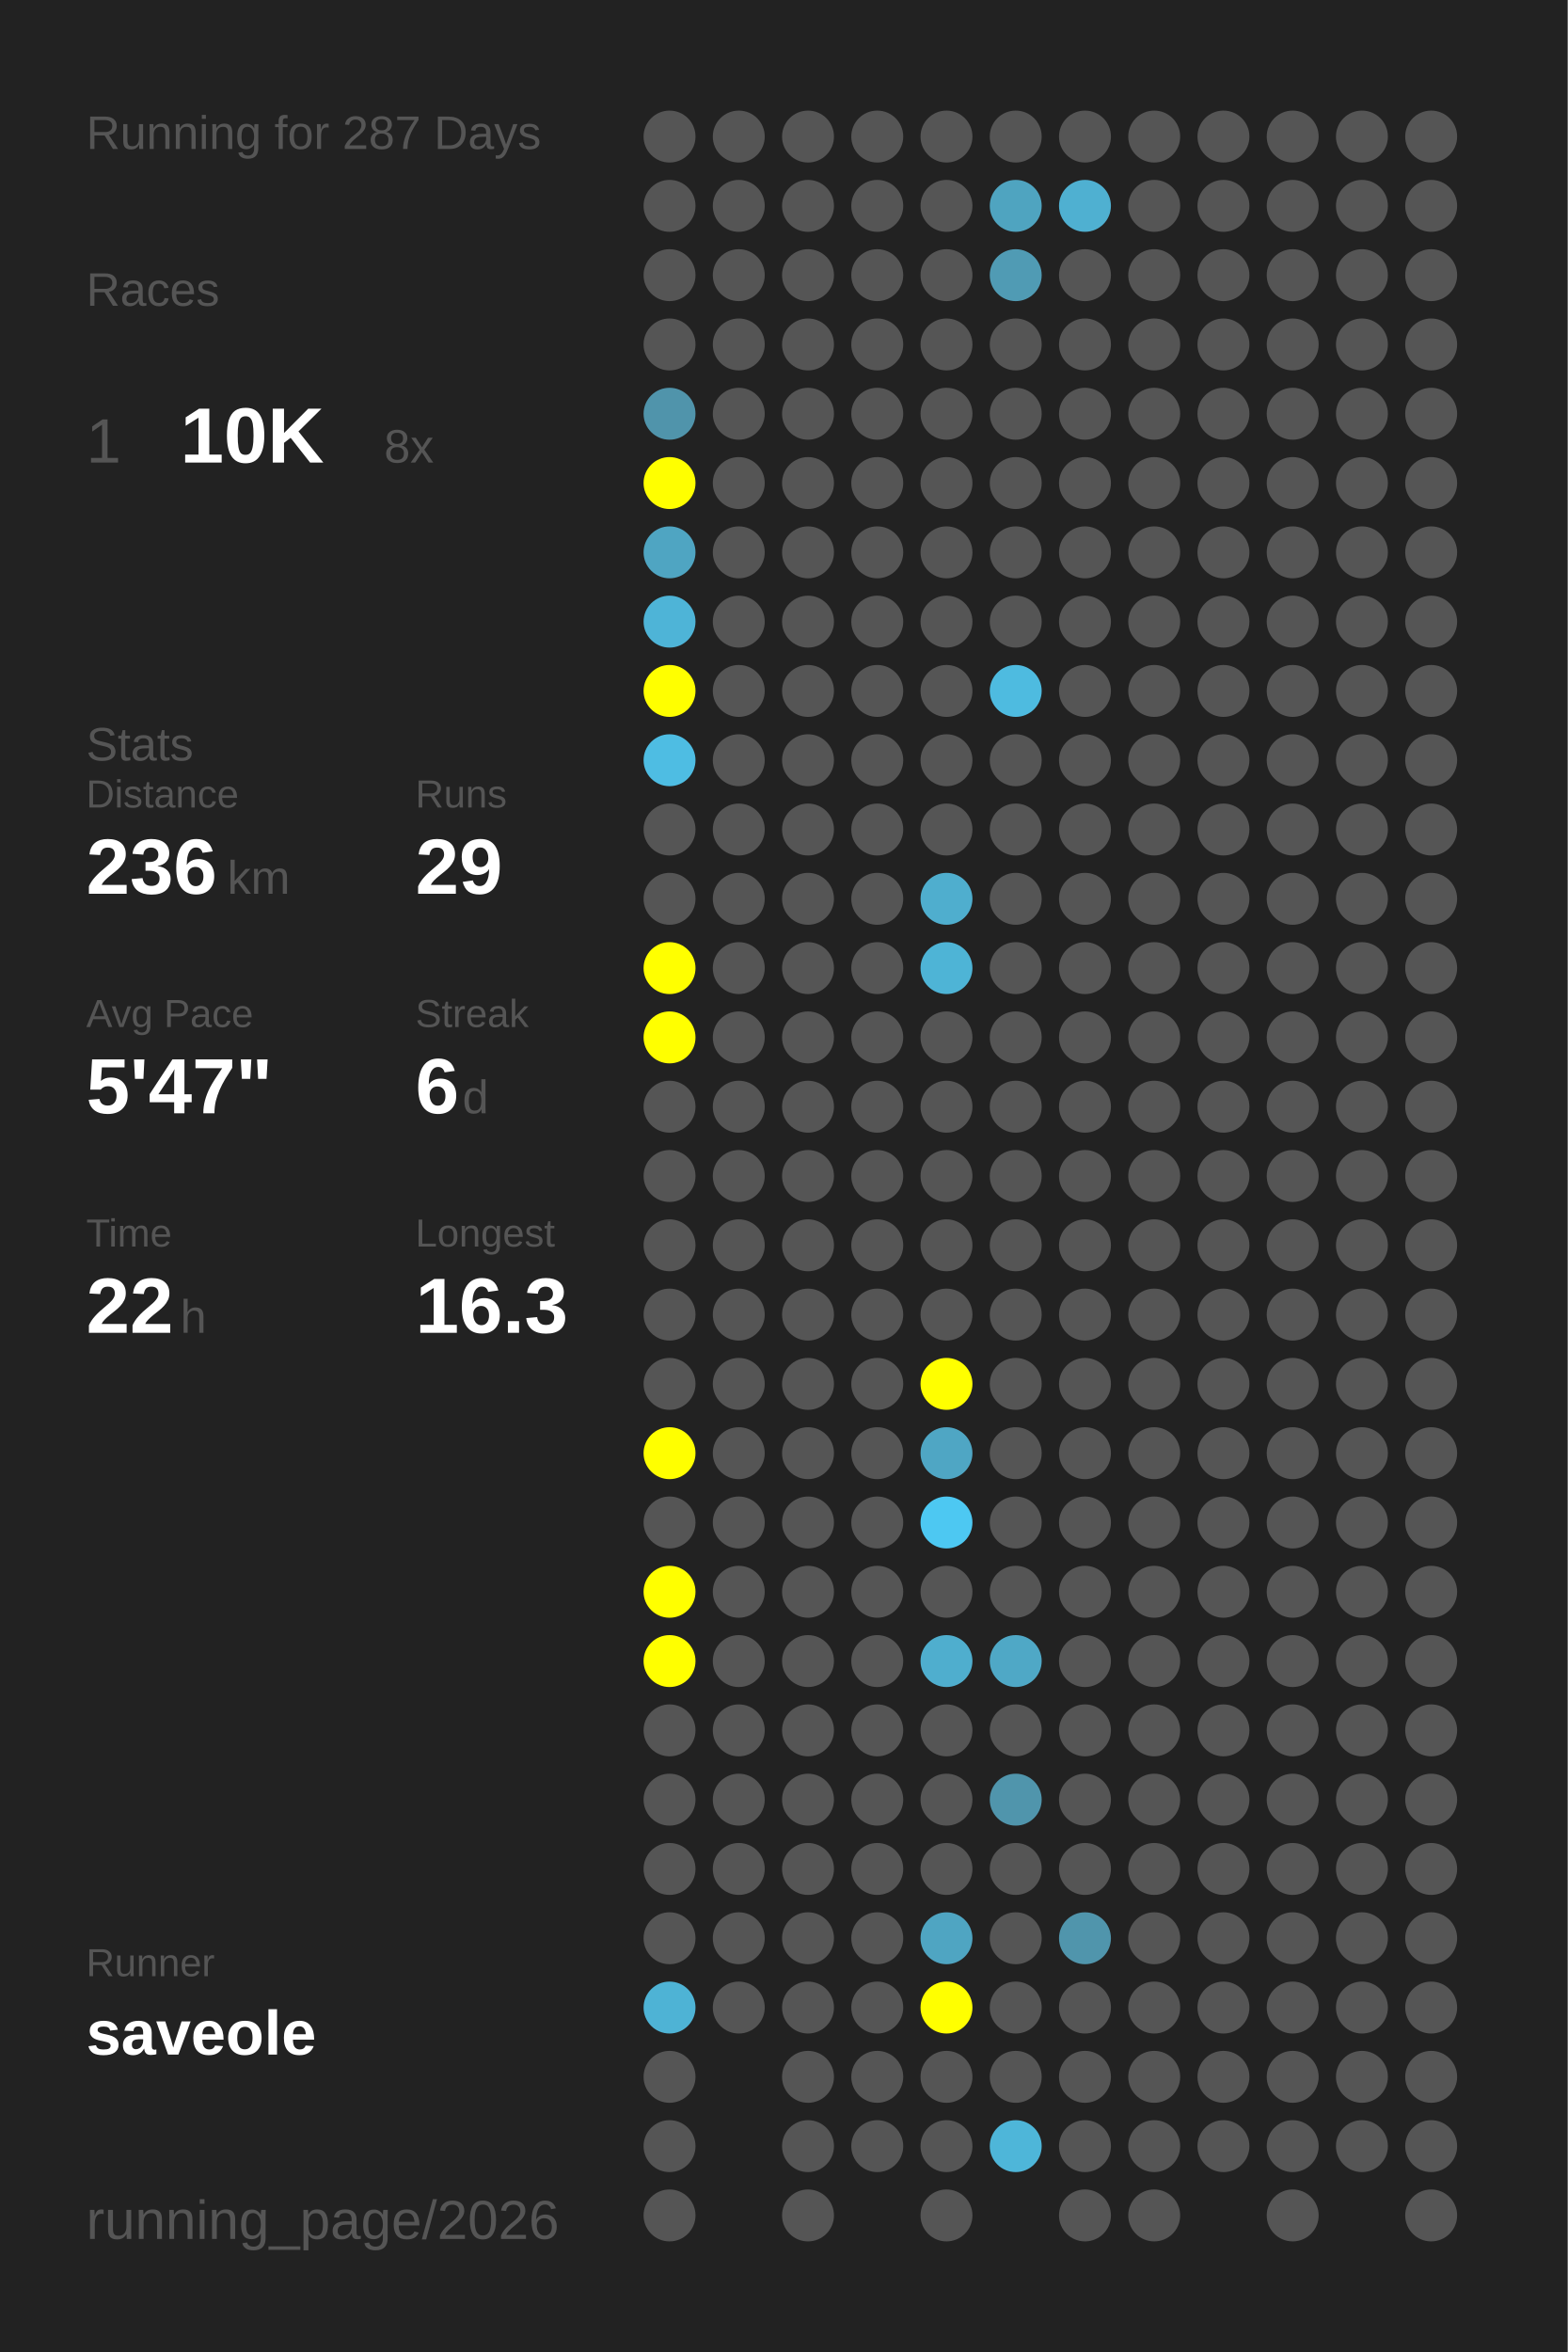
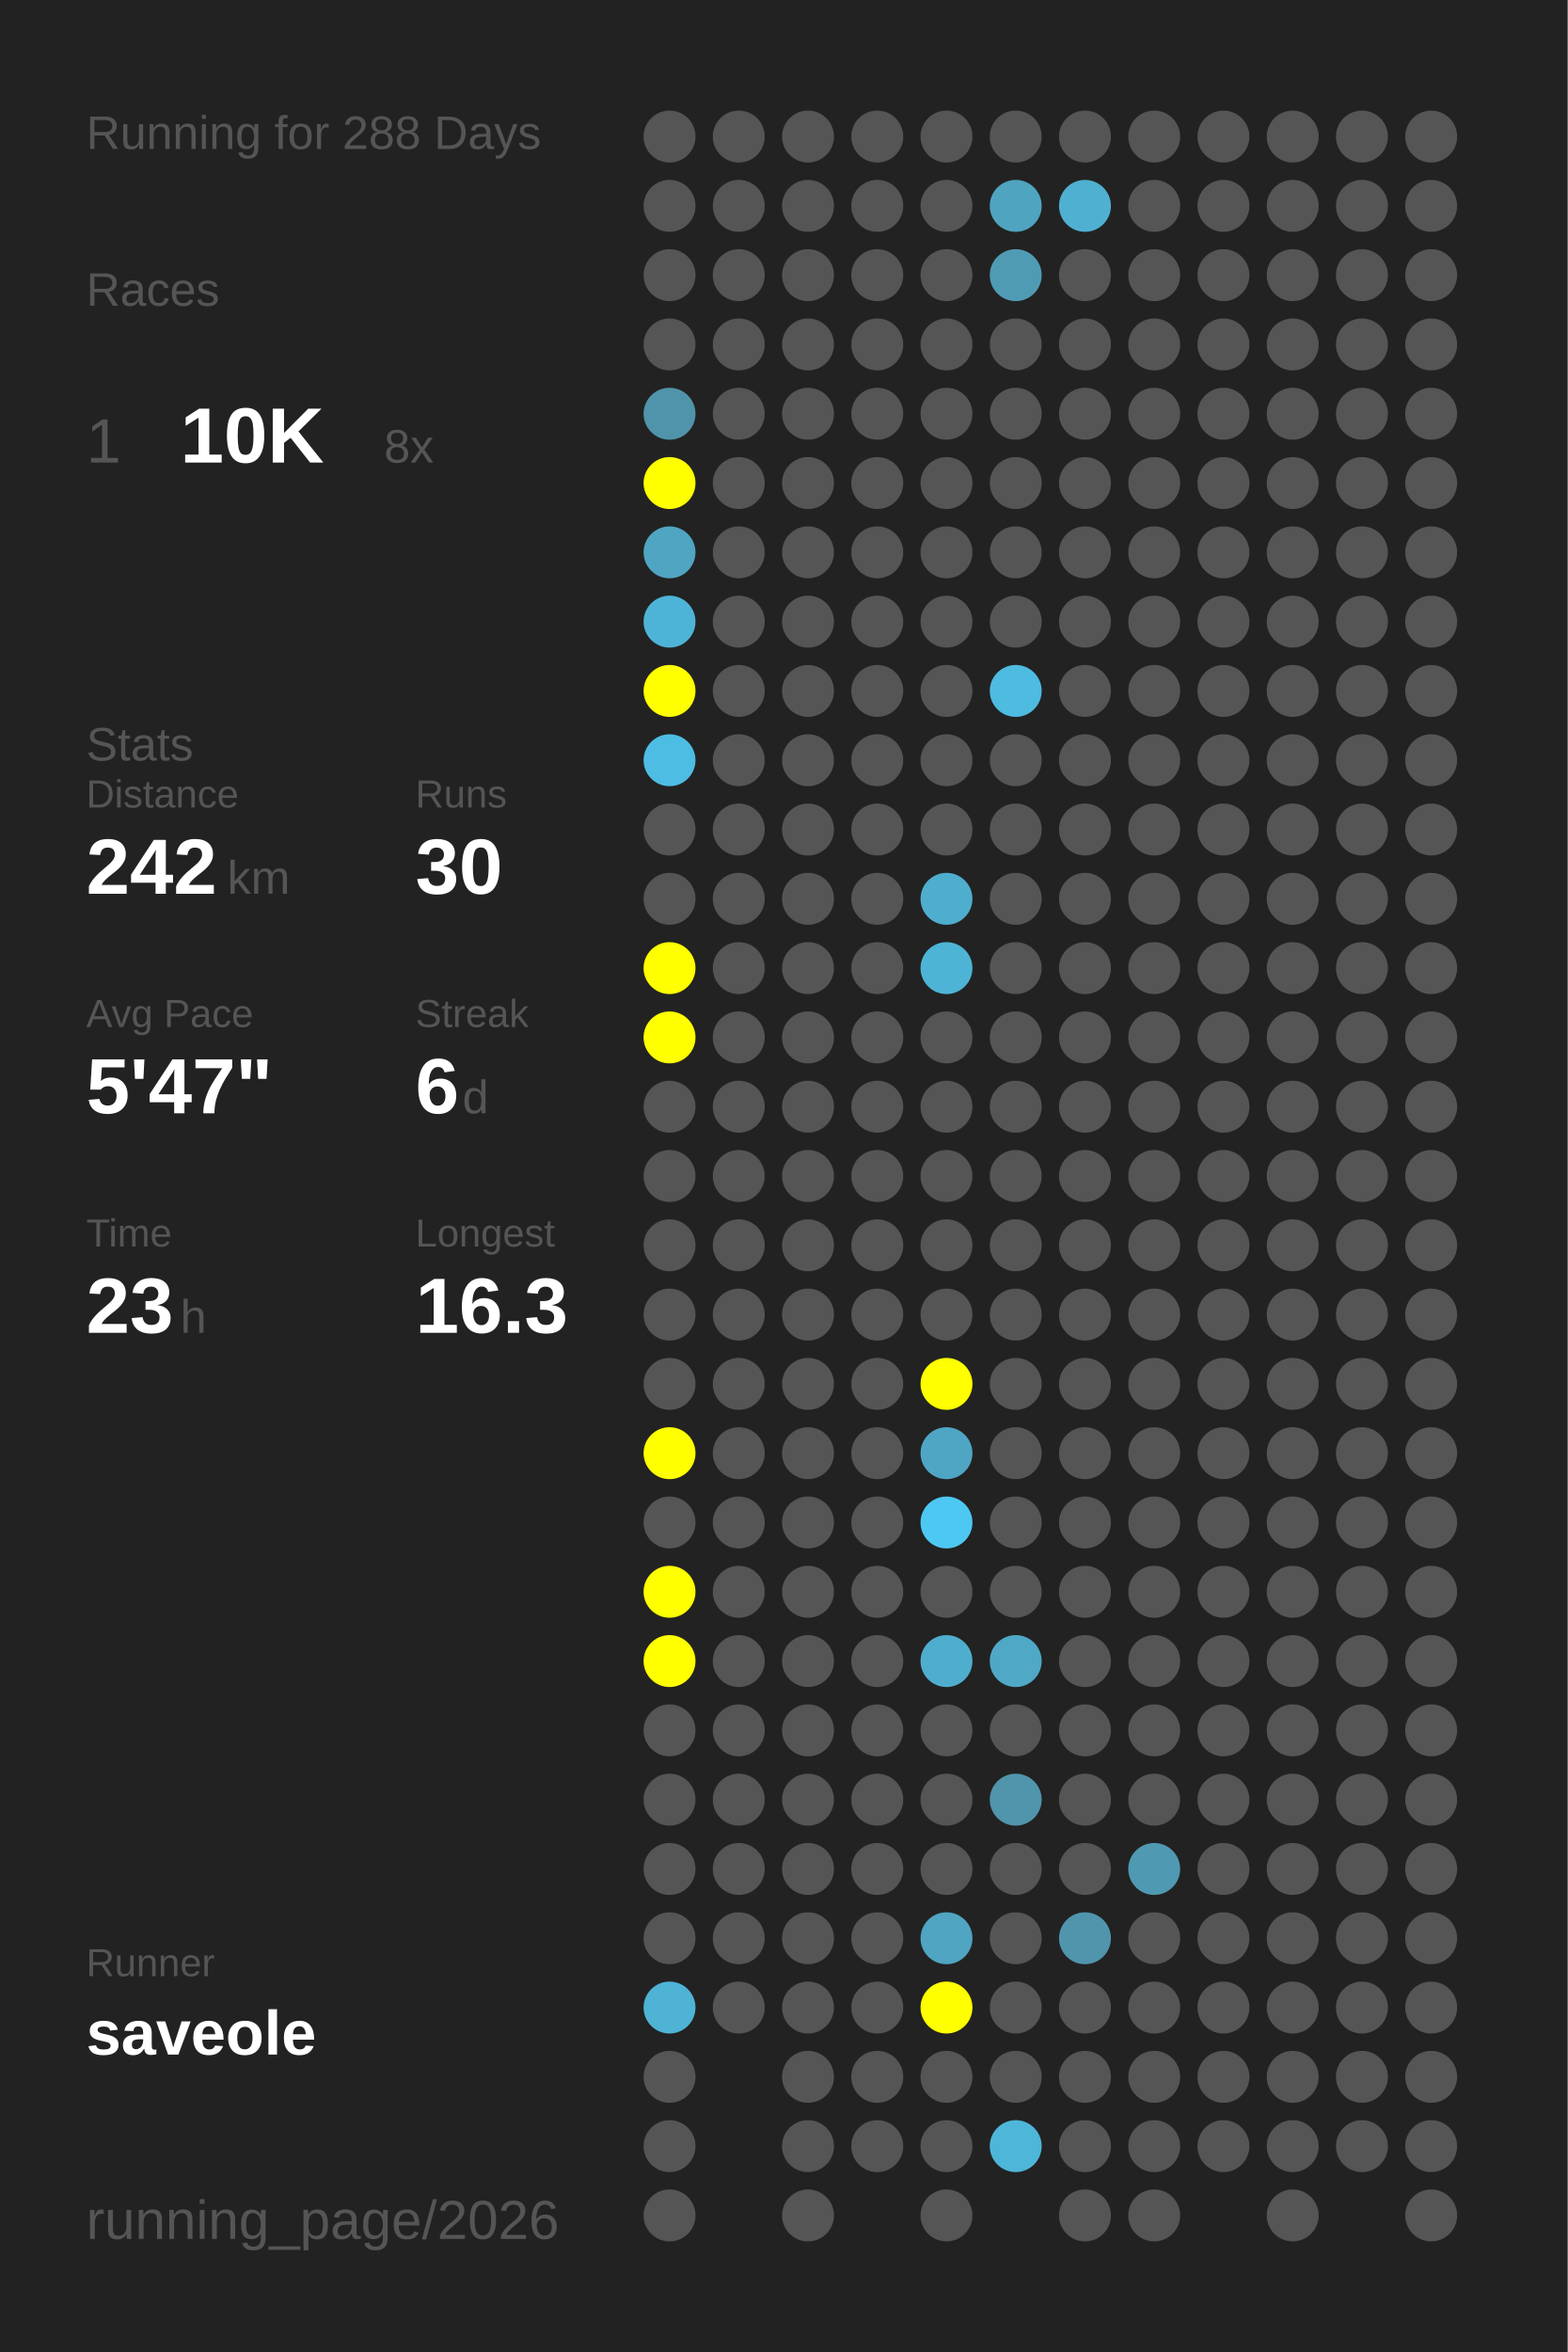
<svg xmlns="http://www.w3.org/2000/svg" baseProfile="full" height="300mm" version="1.1" viewBox="0,0,200,300" width="200mm">
  <defs />
  <rect fill="#222222" height="300" width="200" x="0" y="0" />
-   <text fill="#555555" style="font-size:6px; font-family:Arial;" x="11" y="19">Running for 287 Days</text>
+   <text fill="#555555" style="font-size:6px; font-family:Arial;" x="11" y="19">Running for 288 Days</text>
  <text fill="#555555" style="font-size:6px; font-family:Arial;" x="11" y="39">Races</text>
  <text fill="#555555" style="font-size:8px; font-family:Arial;" x="11" y="59">1</text>
  <text fill="#FFFFFF" style="font-size:10px; font-family:Arial; font-weight:bold;" x="23" y="59">10K</text>
  <text fill="#555555" style="font-size:6px; font-family:Arial;" x="49" y="59">8x</text>
  <text fill="#555555" style="font-size:6px; font-family:Arial;" x="11" y="97">Stats</text>
  <text fill="#555555" style="font-size:5px; font-family:Arial;" x="11" y="103">Distance</text>
-   <text fill="#FFFFFF" style="font-size:10px; font-family:Arial; font-weight:bold;" x="11" y="114">236</text>
+   <text fill="#FFFFFF" style="font-size:10px; font-family:Arial; font-weight:bold;" x="11" y="114">242</text>
  <text fill="#555555" style="font-size:6px; font-family:Arial;" x="29" y="114">km</text>
  <text fill="#555555" style="font-size:5px; font-family:Arial;" x="53" y="103">Runs</text>
-   <text fill="#FFFFFF" style="font-size:10px; font-family:Arial; font-weight:bold;" x="53" y="114">29</text>
+   <text fill="#FFFFFF" style="font-size:10px; font-family:Arial; font-weight:bold;" x="53" y="114">30</text>
  <text fill="#555555" style="font-size:5px; font-family:Arial;" x="11" y="131">Avg Pace</text>
  <text fill="#FFFFFF" style="font-size:10px; font-family:Arial; font-weight:bold;" x="11" y="142">5'47"</text>
  <text fill="#555555" style="font-size:5px; font-family:Arial;" x="53" y="131">Streak</text>
  <text fill="#FFFFFF" style="font-size:10px; font-family:Arial; font-weight:bold;" x="53" y="142">6</text>
  <text fill="#555555" style="font-size:6px; font-family:Arial;" x="59" y="142">d</text>
  <text fill="#555555" style="font-size:5px; font-family:Arial;" x="11" y="159">Time</text>
-   <text fill="#FFFFFF" style="font-size:10px; font-family:Arial; font-weight:bold;" x="11" y="170">22</text>
+   <text fill="#FFFFFF" style="font-size:10px; font-family:Arial; font-weight:bold;" x="11" y="170">23</text>
  <text fill="#555555" style="font-size:6px; font-family:Arial;" x="23" y="170">h</text>
  <text fill="#555555" style="font-size:5px; font-family:Arial;" x="53" y="159">Longest</text>
  <text fill="#FFFFFF" style="font-size:10px; font-family:Arial; font-weight:bold;" x="53" y="170">16.3</text>
  <text fill="#555555" style="font-size:5px; font-family:Arial;" x="11" y="252.065">Runner</text>
  <text fill="#FFFFFF" style="font-size:8px; font-family:Arial; font-weight:bold;" x="11" y="262.065">saveole</text>
  <text fill="#555555" style="font-size:7px; font-family:Arial;" x="11" y="285.581">running_page/2026</text>
  <circle cx="85.417" cy="17.419" fill="#555555" r="3.312" />
  <circle cx="85.417" cy="26.258" fill="#555555" r="3.312" />
  <circle cx="85.417" cy="35.097" fill="#555555" r="3.312" />
  <circle cx="85.417" cy="43.935" fill="#555555" r="3.312" />
  <circle cx="85.417" cy="52.774" fill="#5094ab" r="3.312" />
  <circle cx="85.417" cy="61.613" fill="#FFFF00" r="3.312" />
  <circle cx="85.417" cy="70.452" fill="#4fa5c2" r="3.312" />
  <circle cx="85.417" cy="79.29" fill="#4eb4d7" r="3.312" />
  <circle cx="85.417" cy="88.129" fill="#FFFF00" r="3.312" />
  <circle cx="85.417" cy="96.968" fill="#4ebde3" r="3.312" />
  <circle cx="85.417" cy="105.806" fill="#555555" r="3.312" />
  <circle cx="85.417" cy="114.645" fill="#555555" r="3.312" />
  <circle cx="85.417" cy="123.484" fill="#FFFF00" r="3.312" />
  <circle cx="85.417" cy="132.323" fill="#FFFF00" r="3.312" />
  <circle cx="85.417" cy="141.161" fill="#555555" r="3.312" />
  <circle cx="85.417" cy="150" fill="#555555" r="3.312" />
  <circle cx="85.417" cy="158.839" fill="#555555" r="3.312" />
  <circle cx="85.417" cy="167.677" fill="#555555" r="3.312" />
  <circle cx="85.417" cy="176.516" fill="#555555" r="3.312" />
  <circle cx="85.417" cy="185.355" fill="#FFFF00" r="3.312" />
  <circle cx="85.417" cy="194.194" fill="#555555" r="3.312" />
  <circle cx="85.417" cy="203.032" fill="#FFFF00" r="3.312" />
  <circle cx="85.417" cy="211.871" fill="#FFFF00" r="3.312" />
  <circle cx="85.417" cy="220.71" fill="#555555" r="3.312" />
  <circle cx="85.417" cy="229.548" fill="#555555" r="3.312" />
  <circle cx="85.417" cy="238.387" fill="#555555" r="3.312" />
  <circle cx="85.417" cy="247.226" fill="#555555" r="3.312" />
  <circle cx="85.417" cy="256.065" fill="#4eb3d5" r="3.312" />
  <circle cx="85.417" cy="264.903" fill="#555555" r="3.312" />
  <circle cx="85.417" cy="273.742" fill="#555555" r="3.312" />
  <circle cx="85.417" cy="282.581" fill="#555555" r="3.312" />
  <circle cx="94.25" cy="17.419" fill="#555555" r="3.312" />
  <circle cx="94.25" cy="26.258" fill="#555555" r="3.312" />
  <circle cx="94.25" cy="35.097" fill="#555555" r="3.312" />
  <circle cx="94.25" cy="43.935" fill="#555555" r="3.312" />
  <circle cx="94.25" cy="52.774" fill="#555555" r="3.312" />
  <circle cx="94.25" cy="61.613" fill="#555555" r="3.312" />
  <circle cx="94.25" cy="70.452" fill="#555555" r="3.312" />
  <circle cx="94.25" cy="79.29" fill="#555555" r="3.312" />
  <circle cx="94.25" cy="88.129" fill="#555555" r="3.312" />
  <circle cx="94.25" cy="96.968" fill="#555555" r="3.312" />
  <circle cx="94.25" cy="105.806" fill="#555555" r="3.312" />
  <circle cx="94.25" cy="114.645" fill="#555555" r="3.312" />
  <circle cx="94.25" cy="123.484" fill="#555555" r="3.312" />
  <circle cx="94.25" cy="132.323" fill="#555555" r="3.312" />
  <circle cx="94.25" cy="141.161" fill="#555555" r="3.312" />
  <circle cx="94.25" cy="150" fill="#555555" r="3.312" />
  <circle cx="94.25" cy="158.839" fill="#555555" r="3.312" />
  <circle cx="94.25" cy="167.677" fill="#555555" r="3.312" />
  <circle cx="94.25" cy="176.516" fill="#555555" r="3.312" />
  <circle cx="94.25" cy="185.355" fill="#555555" r="3.312" />
  <circle cx="94.25" cy="194.194" fill="#555555" r="3.312" />
  <circle cx="94.25" cy="203.032" fill="#555555" r="3.312" />
  <circle cx="94.25" cy="211.871" fill="#555555" r="3.312" />
  <circle cx="94.25" cy="220.71" fill="#555555" r="3.312" />
  <circle cx="94.25" cy="229.548" fill="#555555" r="3.312" />
  <circle cx="94.25" cy="238.387" fill="#555555" r="3.312" />
  <circle cx="94.25" cy="247.226" fill="#555555" r="3.312" />
  <circle cx="94.25" cy="256.065" fill="#555555" r="3.312" />
  <circle cx="103.083" cy="17.419" fill="#555555" r="3.312" />
  <circle cx="103.083" cy="26.258" fill="#555555" r="3.312" />
  <circle cx="103.083" cy="35.097" fill="#555555" r="3.312" />
  <circle cx="103.083" cy="43.935" fill="#555555" r="3.312" />
  <circle cx="103.083" cy="52.774" fill="#555555" r="3.312" />
  <circle cx="103.083" cy="61.613" fill="#555555" r="3.312" />
  <circle cx="103.083" cy="70.452" fill="#555555" r="3.312" />
  <circle cx="103.083" cy="79.29" fill="#555555" r="3.312" />
  <circle cx="103.083" cy="88.129" fill="#555555" r="3.312" />
  <circle cx="103.083" cy="96.968" fill="#555555" r="3.312" />
  <circle cx="103.083" cy="105.806" fill="#555555" r="3.312" />
  <circle cx="103.083" cy="114.645" fill="#555555" r="3.312" />
  <circle cx="103.083" cy="123.484" fill="#555555" r="3.312" />
  <circle cx="103.083" cy="132.323" fill="#555555" r="3.312" />
  <circle cx="103.083" cy="141.161" fill="#555555" r="3.312" />
  <circle cx="103.083" cy="150" fill="#555555" r="3.312" />
  <circle cx="103.083" cy="158.839" fill="#555555" r="3.312" />
  <circle cx="103.083" cy="167.677" fill="#555555" r="3.312" />
  <circle cx="103.083" cy="176.516" fill="#555555" r="3.312" />
  <circle cx="103.083" cy="185.355" fill="#555555" r="3.312" />
  <circle cx="103.083" cy="194.194" fill="#555555" r="3.312" />
  <circle cx="103.083" cy="203.032" fill="#555555" r="3.312" />
  <circle cx="103.083" cy="211.871" fill="#555555" r="3.312" />
  <circle cx="103.083" cy="220.71" fill="#555555" r="3.312" />
  <circle cx="103.083" cy="229.548" fill="#555555" r="3.312" />
  <circle cx="103.083" cy="238.387" fill="#555555" r="3.312" />
  <circle cx="103.083" cy="247.226" fill="#555555" r="3.312" />
  <circle cx="103.083" cy="256.065" fill="#555555" r="3.312" />
  <circle cx="103.083" cy="264.903" fill="#555555" r="3.312" />
  <circle cx="103.083" cy="273.742" fill="#555555" r="3.312" />
  <circle cx="103.083" cy="282.581" fill="#555555" r="3.312" />
  <circle cx="111.917" cy="17.419" fill="#555555" r="3.312" />
  <circle cx="111.917" cy="26.258" fill="#555555" r="3.312" />
  <circle cx="111.917" cy="35.097" fill="#555555" r="3.312" />
  <circle cx="111.917" cy="43.935" fill="#555555" r="3.312" />
  <circle cx="111.917" cy="52.774" fill="#555555" r="3.312" />
  <circle cx="111.917" cy="61.613" fill="#555555" r="3.312" />
  <circle cx="111.917" cy="70.452" fill="#555555" r="3.312" />
  <circle cx="111.917" cy="79.29" fill="#555555" r="3.312" />
  <circle cx="111.917" cy="88.129" fill="#555555" r="3.312" />
  <circle cx="111.917" cy="96.968" fill="#555555" r="3.312" />
  <circle cx="111.917" cy="105.806" fill="#555555" r="3.312" />
  <circle cx="111.917" cy="114.645" fill="#555555" r="3.312" />
  <circle cx="111.917" cy="123.484" fill="#555555" r="3.312" />
  <circle cx="111.917" cy="132.323" fill="#555555" r="3.312" />
  <circle cx="111.917" cy="141.161" fill="#555555" r="3.312" />
  <circle cx="111.917" cy="150" fill="#555555" r="3.312" />
  <circle cx="111.917" cy="158.839" fill="#555555" r="3.312" />
  <circle cx="111.917" cy="167.677" fill="#555555" r="3.312" />
  <circle cx="111.917" cy="176.516" fill="#555555" r="3.312" />
  <circle cx="111.917" cy="185.355" fill="#555555" r="3.312" />
  <circle cx="111.917" cy="194.194" fill="#555555" r="3.312" />
  <circle cx="111.917" cy="203.032" fill="#555555" r="3.312" />
  <circle cx="111.917" cy="211.871" fill="#555555" r="3.312" />
  <circle cx="111.917" cy="220.71" fill="#555555" r="3.312" />
  <circle cx="111.917" cy="229.548" fill="#555555" r="3.312" />
  <circle cx="111.917" cy="238.387" fill="#555555" r="3.312" />
  <circle cx="111.917" cy="247.226" fill="#555555" r="3.312" />
  <circle cx="111.917" cy="256.065" fill="#555555" r="3.312" />
  <circle cx="111.917" cy="264.903" fill="#555555" r="3.312" />
  <circle cx="111.917" cy="273.742" fill="#555555" r="3.312" />
  <circle cx="120.75" cy="17.419" fill="#555555" r="3.312" />
  <circle cx="120.75" cy="26.258" fill="#555555" r="3.312" />
  <circle cx="120.75" cy="35.097" fill="#555555" r="3.312" />
  <circle cx="120.75" cy="43.935" fill="#555555" r="3.312" />
  <circle cx="120.75" cy="52.774" fill="#555555" r="3.312" />
  <circle cx="120.75" cy="61.613" fill="#555555" r="3.312" />
  <circle cx="120.75" cy="70.452" fill="#555555" r="3.312" />
  <circle cx="120.75" cy="79.29" fill="#555555" r="3.312" />
  <circle cx="120.75" cy="88.129" fill="#555555" r="3.312" />
  <circle cx="120.75" cy="96.968" fill="#555555" r="3.312" />
  <circle cx="120.75" cy="105.806" fill="#555555" r="3.312" />
  <circle cx="120.75" cy="114.645" fill="#4faece" r="3.312" />
  <circle cx="120.75" cy="123.484" fill="#4eb4d6" r="3.312" />
  <circle cx="120.75" cy="132.323" fill="#555555" r="3.312" />
  <circle cx="120.75" cy="141.161" fill="#555555" r="3.312" />
  <circle cx="120.75" cy="150" fill="#555555" r="3.312" />
  <circle cx="120.75" cy="158.839" fill="#555555" r="3.312" />
  <circle cx="120.75" cy="167.677" fill="#555555" r="3.312" />
  <circle cx="120.75" cy="176.516" fill="#FFFF00" r="3.312" />
  <circle cx="120.75" cy="185.355" fill="#4fa6c4" r="3.312" />
  <circle cx="120.75" cy="194.194" fill="#4dc8f2" r="3.312" />
  <circle cx="120.75" cy="203.032" fill="#555555" r="3.312" />
  <circle cx="120.75" cy="211.871" fill="#4faece" r="3.312" />
  <circle cx="120.75" cy="220.71" fill="#555555" r="3.312" />
  <circle cx="120.75" cy="229.548" fill="#555555" r="3.312" />
  <circle cx="120.75" cy="238.387" fill="#555555" r="3.312" />
  <circle cx="120.75" cy="247.226" fill="#4fa5c2" r="3.312" />
  <circle cx="120.75" cy="256.065" fill="#FFFF00" r="3.312" />
  <circle cx="120.75" cy="264.903" fill="#555555" r="3.312" />
  <circle cx="120.75" cy="273.742" fill="#555555" r="3.312" />
  <circle cx="120.75" cy="282.581" fill="#555555" r="3.312" />
  <circle cx="129.583" cy="17.419" fill="#555555" r="3.312" />
  <circle cx="129.583" cy="26.258" fill="#4fa4c0" r="3.312" />
  <circle cx="129.583" cy="35.097" fill="#509bb4" r="3.312" />
  <circle cx="129.583" cy="43.935" fill="#555555" r="3.312" />
  <circle cx="129.583" cy="52.774" fill="#555555" r="3.312" />
  <circle cx="129.583" cy="61.613" fill="#555555" r="3.312" />
  <circle cx="129.583" cy="70.452" fill="#555555" r="3.312" />
  <circle cx="129.583" cy="79.29" fill="#555555" r="3.312" />
  <circle cx="129.583" cy="88.129" fill="#4ebbe0" r="3.312" />
  <circle cx="129.583" cy="96.968" fill="#555555" r="3.312" />
  <circle cx="129.583" cy="105.806" fill="#555555" r="3.312" />
  <circle cx="129.583" cy="114.645" fill="#555555" r="3.312" />
  <circle cx="129.583" cy="123.484" fill="#555555" r="3.312" />
  <circle cx="129.583" cy="132.323" fill="#555555" r="3.312" />
  <circle cx="129.583" cy="141.161" fill="#555555" r="3.312" />
  <circle cx="129.583" cy="150" fill="#555555" r="3.312" />
  <circle cx="129.583" cy="158.839" fill="#555555" r="3.312" />
  <circle cx="129.583" cy="167.677" fill="#555555" r="3.312" />
  <circle cx="129.583" cy="176.516" fill="#555555" r="3.312" />
  <circle cx="129.583" cy="185.355" fill="#555555" r="3.312" />
  <circle cx="129.583" cy="194.194" fill="#555555" r="3.312" />
  <circle cx="129.583" cy="203.032" fill="#555555" r="3.312" />
  <circle cx="129.583" cy="211.871" fill="#4fa8c6" r="3.312" />
  <circle cx="129.583" cy="220.71" fill="#555555" r="3.312" />
  <circle cx="129.583" cy="229.548" fill="#5095ac" r="3.312" />
  <circle cx="129.583" cy="238.387" fill="#555555" r="3.312" />
  <circle cx="129.583" cy="247.226" fill="#555555" r="3.312" />
  <circle cx="129.583" cy="256.065" fill="#555555" r="3.312" />
  <circle cx="129.583" cy="264.903" fill="#555555" r="3.312" />
  <circle cx="129.583" cy="273.742" fill="#4eb6d9" r="3.312" />
  <circle cx="138.417" cy="17.419" fill="#555555" r="3.312" />
  <circle cx="138.417" cy="26.258" fill="#4fb0d1" r="3.312" />
  <circle cx="138.417" cy="35.097" fill="#555555" r="3.312" />
  <circle cx="138.417" cy="43.935" fill="#555555" r="3.312" />
  <circle cx="138.417" cy="52.774" fill="#555555" r="3.312" />
  <circle cx="138.417" cy="61.613" fill="#555555" r="3.312" />
  <circle cx="138.417" cy="70.452" fill="#555555" r="3.312" />
  <circle cx="138.417" cy="79.29" fill="#555555" r="3.312" />
  <circle cx="138.417" cy="88.129" fill="#555555" r="3.312" />
  <circle cx="138.417" cy="96.968" fill="#555555" r="3.312" />
  <circle cx="138.417" cy="105.806" fill="#555555" r="3.312" />
  <circle cx="138.417" cy="114.645" fill="#555555" r="3.312" />
  <circle cx="138.417" cy="123.484" fill="#555555" r="3.312" />
  <circle cx="138.417" cy="132.323" fill="#555555" r="3.312" />
  <circle cx="138.417" cy="141.161" fill="#555555" r="3.312" />
  <circle cx="138.417" cy="150" fill="#555555" r="3.312" />
  <circle cx="138.417" cy="158.839" fill="#555555" r="3.312" />
  <circle cx="138.417" cy="167.677" fill="#555555" r="3.312" />
  <circle cx="138.417" cy="176.516" fill="#555555" r="3.312" />
  <circle cx="138.417" cy="185.355" fill="#555555" r="3.312" />
  <circle cx="138.417" cy="194.194" fill="#555555" r="3.312" />
  <circle cx="138.417" cy="203.032" fill="#555555" r="3.312" />
  <circle cx="138.417" cy="211.871" fill="#555555" r="3.312" />
  <circle cx="138.417" cy="220.71" fill="#555555" r="3.312" />
  <circle cx="138.417" cy="229.548" fill="#555555" r="3.312" />
  <circle cx="138.417" cy="238.387" fill="#555555" r="3.312" />
  <circle cx="138.417" cy="247.226" fill="#5095ac" r="3.312" />
  <circle cx="138.417" cy="256.065" fill="#555555" r="3.312" />
  <circle cx="138.417" cy="264.903" fill="#555555" r="3.312" />
  <circle cx="138.417" cy="273.742" fill="#555555" r="3.312" />
  <circle cx="138.417" cy="282.581" fill="#555555" r="3.312" />
  <circle cx="147.25" cy="17.419" fill="#555555" r="3.312" />
  <circle cx="147.25" cy="26.258" fill="#555555" r="3.312" />
  <circle cx="147.25" cy="35.097" fill="#555555" r="3.312" />
  <circle cx="147.25" cy="43.935" fill="#555555" r="3.312" />
  <circle cx="147.25" cy="52.774" fill="#555555" r="3.312" />
  <circle cx="147.25" cy="61.613" fill="#555555" r="3.312" />
  <circle cx="147.25" cy="70.452" fill="#555555" r="3.312" />
  <circle cx="147.25" cy="79.29" fill="#555555" r="3.312" />
  <circle cx="147.25" cy="88.129" fill="#555555" r="3.312" />
  <circle cx="147.25" cy="96.968" fill="#555555" r="3.312" />
  <circle cx="147.25" cy="105.806" fill="#555555" r="3.312" />
  <circle cx="147.25" cy="114.645" fill="#555555" r="3.312" />
  <circle cx="147.25" cy="123.484" fill="#555555" r="3.312" />
  <circle cx="147.25" cy="132.323" fill="#555555" r="3.312" />
  <circle cx="147.25" cy="141.161" fill="#555555" r="3.312" />
  <circle cx="147.25" cy="150" fill="#555555" r="3.312" />
  <circle cx="147.25" cy="158.839" fill="#555555" r="3.312" />
  <circle cx="147.25" cy="167.677" fill="#555555" r="3.312" />
  <circle cx="147.25" cy="176.516" fill="#555555" r="3.312" />
  <circle cx="147.25" cy="185.355" fill="#555555" r="3.312" />
  <circle cx="147.25" cy="194.194" fill="#555555" r="3.312" />
  <circle cx="147.25" cy="203.032" fill="#555555" r="3.312" />
  <circle cx="147.25" cy="211.871" fill="#555555" r="3.312" />
  <circle cx="147.25" cy="220.71" fill="#555555" r="3.312" />
  <circle cx="147.25" cy="229.548" fill="#555555" r="3.312" />
-   <circle cx="147.25" cy="238.387" fill="#555555" r="3.312" />
+   <circle cx="147.25" cy="238.387" fill="#5099b2" r="3.312" />
  <circle cx="147.25" cy="247.226" fill="#555555" r="3.312" />
  <circle cx="147.25" cy="256.065" fill="#555555" r="3.312" />
  <circle cx="147.25" cy="264.903" fill="#555555" r="3.312" />
  <circle cx="147.25" cy="273.742" fill="#555555" r="3.312" />
  <circle cx="147.25" cy="282.581" fill="#555555" r="3.312" />
  <circle cx="156.083" cy="17.419" fill="#555555" r="3.312" />
  <circle cx="156.083" cy="26.258" fill="#555555" r="3.312" />
  <circle cx="156.083" cy="35.097" fill="#555555" r="3.312" />
  <circle cx="156.083" cy="43.935" fill="#555555" r="3.312" />
  <circle cx="156.083" cy="52.774" fill="#555555" r="3.312" />
  <circle cx="156.083" cy="61.613" fill="#555555" r="3.312" />
  <circle cx="156.083" cy="70.452" fill="#555555" r="3.312" />
  <circle cx="156.083" cy="79.29" fill="#555555" r="3.312" />
  <circle cx="156.083" cy="88.129" fill="#555555" r="3.312" />
  <circle cx="156.083" cy="96.968" fill="#555555" r="3.312" />
  <circle cx="156.083" cy="105.806" fill="#555555" r="3.312" />
  <circle cx="156.083" cy="114.645" fill="#555555" r="3.312" />
  <circle cx="156.083" cy="123.484" fill="#555555" r="3.312" />
  <circle cx="156.083" cy="132.323" fill="#555555" r="3.312" />
  <circle cx="156.083" cy="141.161" fill="#555555" r="3.312" />
  <circle cx="156.083" cy="150" fill="#555555" r="3.312" />
  <circle cx="156.083" cy="158.839" fill="#555555" r="3.312" />
  <circle cx="156.083" cy="167.677" fill="#555555" r="3.312" />
  <circle cx="156.083" cy="176.516" fill="#555555" r="3.312" />
  <circle cx="156.083" cy="185.355" fill="#555555" r="3.312" />
  <circle cx="156.083" cy="194.194" fill="#555555" r="3.312" />
  <circle cx="156.083" cy="203.032" fill="#555555" r="3.312" />
  <circle cx="156.083" cy="211.871" fill="#555555" r="3.312" />
  <circle cx="156.083" cy="220.71" fill="#555555" r="3.312" />
  <circle cx="156.083" cy="229.548" fill="#555555" r="3.312" />
  <circle cx="156.083" cy="238.387" fill="#555555" r="3.312" />
  <circle cx="156.083" cy="247.226" fill="#555555" r="3.312" />
  <circle cx="156.083" cy="256.065" fill="#555555" r="3.312" />
  <circle cx="156.083" cy="264.903" fill="#555555" r="3.312" />
  <circle cx="156.083" cy="273.742" fill="#555555" r="3.312" />
  <circle cx="164.917" cy="17.419" fill="#555555" r="3.312" />
  <circle cx="164.917" cy="26.258" fill="#555555" r="3.312" />
  <circle cx="164.917" cy="35.097" fill="#555555" r="3.312" />
  <circle cx="164.917" cy="43.935" fill="#555555" r="3.312" />
  <circle cx="164.917" cy="52.774" fill="#555555" r="3.312" />
  <circle cx="164.917" cy="61.613" fill="#555555" r="3.312" />
  <circle cx="164.917" cy="70.452" fill="#555555" r="3.312" />
  <circle cx="164.917" cy="79.29" fill="#555555" r="3.312" />
  <circle cx="164.917" cy="88.129" fill="#555555" r="3.312" />
  <circle cx="164.917" cy="96.968" fill="#555555" r="3.312" />
  <circle cx="164.917" cy="105.806" fill="#555555" r="3.312" />
  <circle cx="164.917" cy="114.645" fill="#555555" r="3.312" />
  <circle cx="164.917" cy="123.484" fill="#555555" r="3.312" />
  <circle cx="164.917" cy="132.323" fill="#555555" r="3.312" />
  <circle cx="164.917" cy="141.161" fill="#555555" r="3.312" />
  <circle cx="164.917" cy="150" fill="#555555" r="3.312" />
  <circle cx="164.917" cy="158.839" fill="#555555" r="3.312" />
  <circle cx="164.917" cy="167.677" fill="#555555" r="3.312" />
  <circle cx="164.917" cy="176.516" fill="#555555" r="3.312" />
  <circle cx="164.917" cy="185.355" fill="#555555" r="3.312" />
  <circle cx="164.917" cy="194.194" fill="#555555" r="3.312" />
  <circle cx="164.917" cy="203.032" fill="#555555" r="3.312" />
  <circle cx="164.917" cy="211.871" fill="#555555" r="3.312" />
  <circle cx="164.917" cy="220.71" fill="#555555" r="3.312" />
  <circle cx="164.917" cy="229.548" fill="#555555" r="3.312" />
  <circle cx="164.917" cy="238.387" fill="#555555" r="3.312" />
  <circle cx="164.917" cy="247.226" fill="#555555" r="3.312" />
  <circle cx="164.917" cy="256.065" fill="#555555" r="3.312" />
  <circle cx="164.917" cy="264.903" fill="#555555" r="3.312" />
  <circle cx="164.917" cy="273.742" fill="#555555" r="3.312" />
  <circle cx="164.917" cy="282.581" fill="#555555" r="3.312" />
  <circle cx="173.75" cy="17.419" fill="#555555" r="3.312" />
  <circle cx="173.75" cy="26.258" fill="#555555" r="3.312" />
  <circle cx="173.75" cy="35.097" fill="#555555" r="3.312" />
  <circle cx="173.75" cy="43.935" fill="#555555" r="3.312" />
  <circle cx="173.75" cy="52.774" fill="#555555" r="3.312" />
  <circle cx="173.75" cy="61.613" fill="#555555" r="3.312" />
  <circle cx="173.75" cy="70.452" fill="#555555" r="3.312" />
  <circle cx="173.75" cy="79.29" fill="#555555" r="3.312" />
  <circle cx="173.75" cy="88.129" fill="#555555" r="3.312" />
  <circle cx="173.75" cy="96.968" fill="#555555" r="3.312" />
  <circle cx="173.75" cy="105.806" fill="#555555" r="3.312" />
  <circle cx="173.75" cy="114.645" fill="#555555" r="3.312" />
  <circle cx="173.75" cy="123.484" fill="#555555" r="3.312" />
  <circle cx="173.75" cy="132.323" fill="#555555" r="3.312" />
  <circle cx="173.75" cy="141.161" fill="#555555" r="3.312" />
  <circle cx="173.75" cy="150" fill="#555555" r="3.312" />
  <circle cx="173.75" cy="158.839" fill="#555555" r="3.312" />
  <circle cx="173.75" cy="167.677" fill="#555555" r="3.312" />
  <circle cx="173.75" cy="176.516" fill="#555555" r="3.312" />
  <circle cx="173.75" cy="185.355" fill="#555555" r="3.312" />
  <circle cx="173.75" cy="194.194" fill="#555555" r="3.312" />
  <circle cx="173.75" cy="203.032" fill="#555555" r="3.312" />
  <circle cx="173.75" cy="211.871" fill="#555555" r="3.312" />
  <circle cx="173.75" cy="220.71" fill="#555555" r="3.312" />
  <circle cx="173.75" cy="229.548" fill="#555555" r="3.312" />
  <circle cx="173.75" cy="238.387" fill="#555555" r="3.312" />
  <circle cx="173.75" cy="247.226" fill="#555555" r="3.312" />
  <circle cx="173.75" cy="256.065" fill="#555555" r="3.312" />
  <circle cx="173.75" cy="264.903" fill="#555555" r="3.312" />
  <circle cx="173.75" cy="273.742" fill="#555555" r="3.312" />
  <circle cx="182.583" cy="17.419" fill="#555555" r="3.312" />
  <circle cx="182.583" cy="26.258" fill="#555555" r="3.312" />
  <circle cx="182.583" cy="35.097" fill="#555555" r="3.312" />
  <circle cx="182.583" cy="43.935" fill="#555555" r="3.312" />
  <circle cx="182.583" cy="52.774" fill="#555555" r="3.312" />
  <circle cx="182.583" cy="61.613" fill="#555555" r="3.312" />
  <circle cx="182.583" cy="70.452" fill="#555555" r="3.312" />
  <circle cx="182.583" cy="79.29" fill="#555555" r="3.312" />
  <circle cx="182.583" cy="88.129" fill="#555555" r="3.312" />
  <circle cx="182.583" cy="96.968" fill="#555555" r="3.312" />
  <circle cx="182.583" cy="105.806" fill="#555555" r="3.312" />
  <circle cx="182.583" cy="114.645" fill="#555555" r="3.312" />
  <circle cx="182.583" cy="123.484" fill="#555555" r="3.312" />
  <circle cx="182.583" cy="132.323" fill="#555555" r="3.312" />
  <circle cx="182.583" cy="141.161" fill="#555555" r="3.312" />
  <circle cx="182.583" cy="150" fill="#555555" r="3.312" />
  <circle cx="182.583" cy="158.839" fill="#555555" r="3.312" />
  <circle cx="182.583" cy="167.677" fill="#555555" r="3.312" />
  <circle cx="182.583" cy="176.516" fill="#555555" r="3.312" />
  <circle cx="182.583" cy="185.355" fill="#555555" r="3.312" />
  <circle cx="182.583" cy="194.194" fill="#555555" r="3.312" />
  <circle cx="182.583" cy="203.032" fill="#555555" r="3.312" />
  <circle cx="182.583" cy="211.871" fill="#555555" r="3.312" />
  <circle cx="182.583" cy="220.71" fill="#555555" r="3.312" />
  <circle cx="182.583" cy="229.548" fill="#555555" r="3.312" />
  <circle cx="182.583" cy="238.387" fill="#555555" r="3.312" />
  <circle cx="182.583" cy="247.226" fill="#555555" r="3.312" />
  <circle cx="182.583" cy="256.065" fill="#555555" r="3.312" />
  <circle cx="182.583" cy="264.903" fill="#555555" r="3.312" />
  <circle cx="182.583" cy="273.742" fill="#555555" r="3.312" />
  <circle cx="182.583" cy="282.581" fill="#555555" r="3.312" />
</svg>
